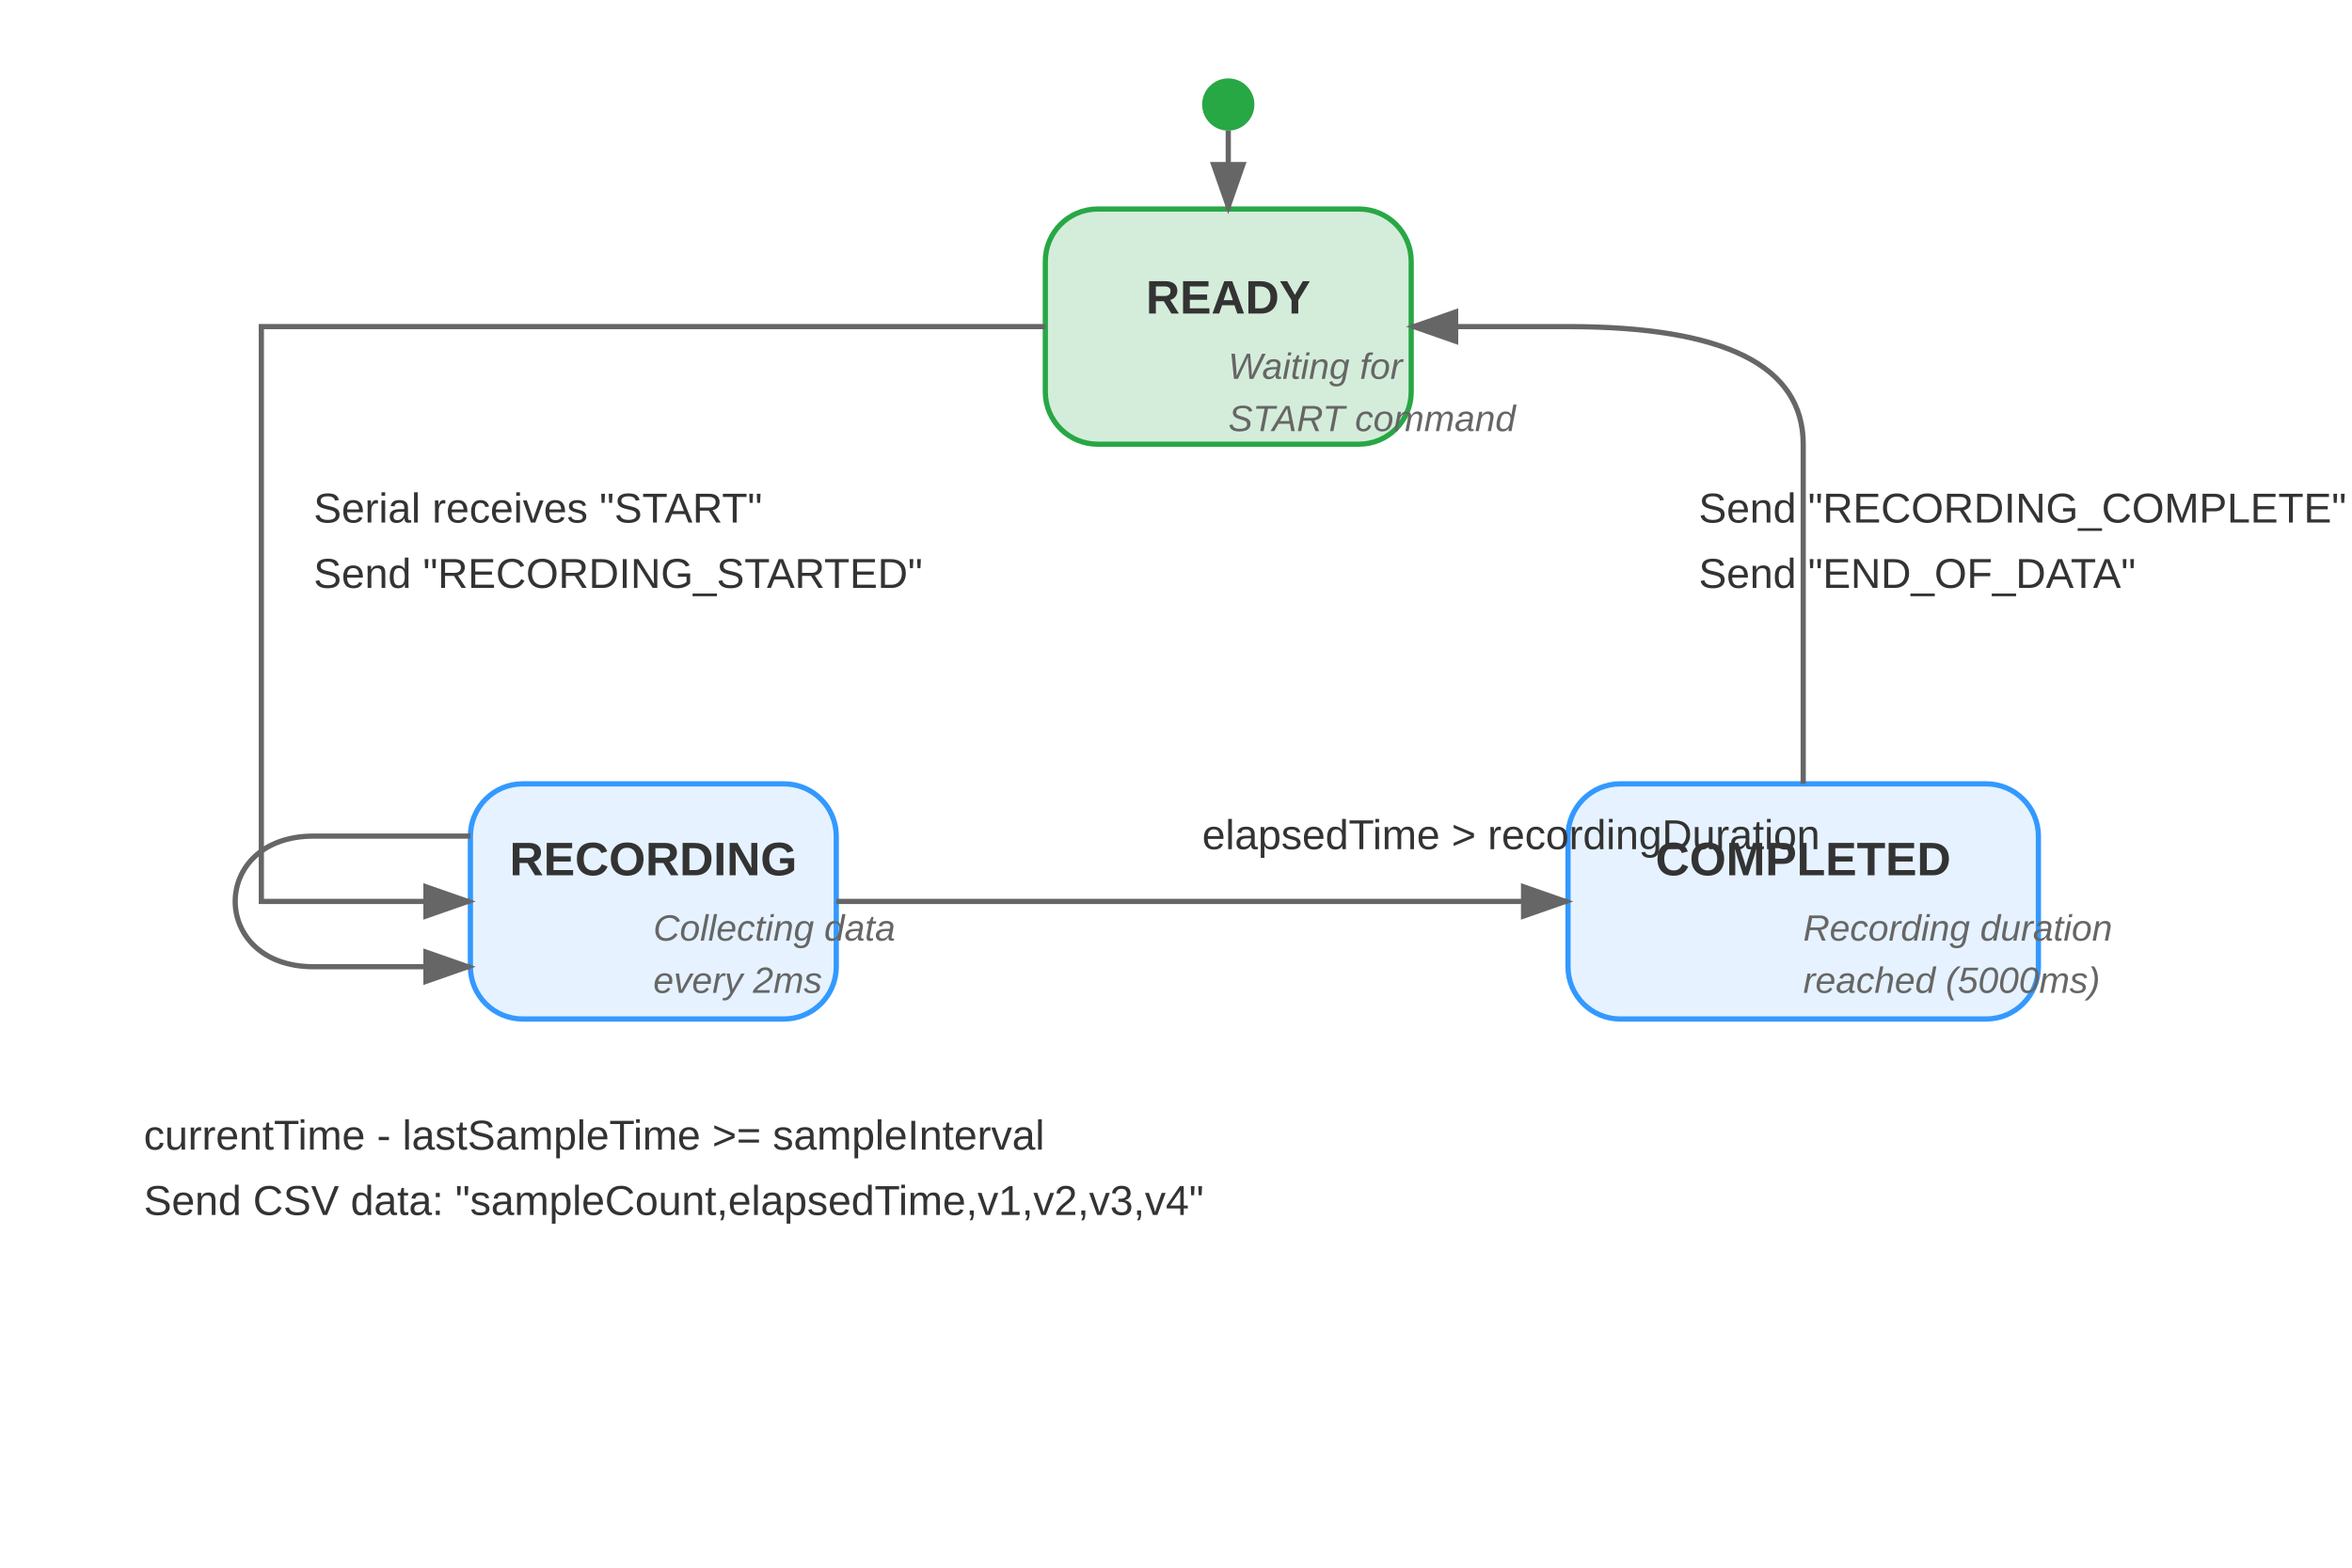
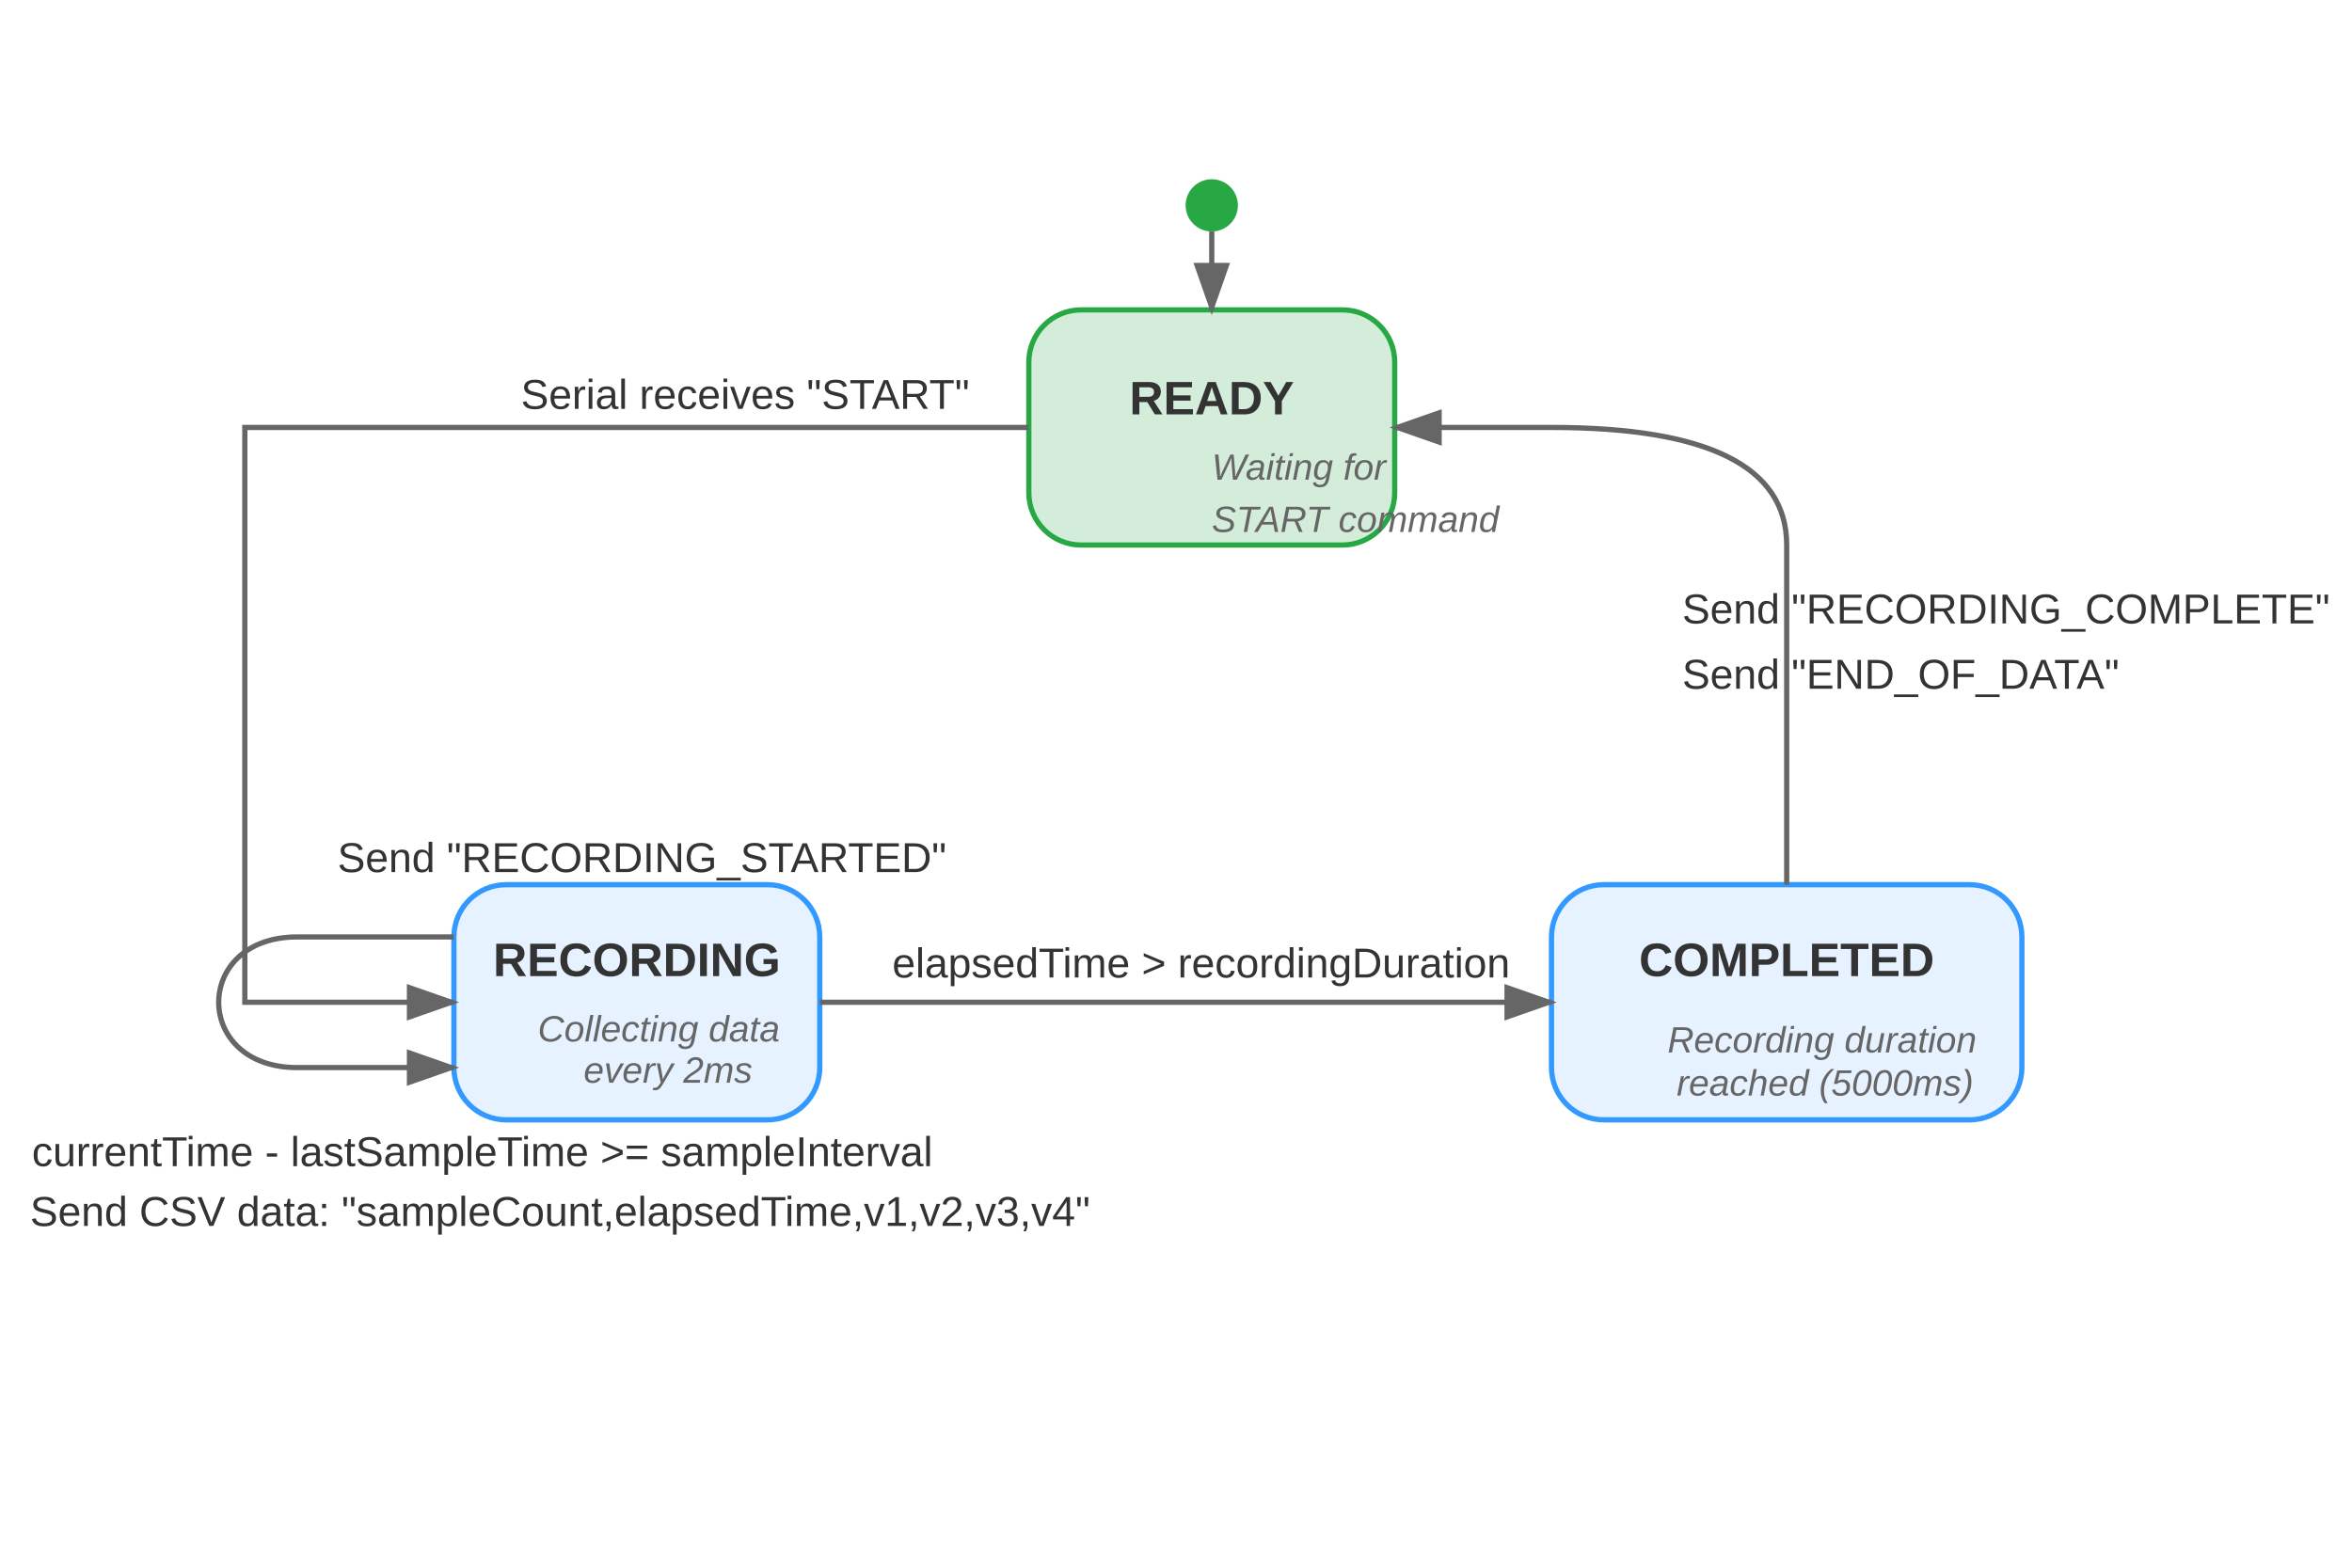
- <svg xmlns="http://www.w3.org/2000/svg" viewBox="0 0 900 600">
-   <style>
+ <svg xmlns="http://www.w3.org/2000/svg" viewBox="0 0 900 600" version="1.1" id="svg16">
+   <style id="style1">
    .state {
      fill: #e6f2ff;
      stroke: #3399ff;
      stroke-width: 2;
      rx: 20;
      ry: 20;
    }
    .start-state {
      fill: #d4edda;
      stroke: #28a745;
    }
    .arrow {
      stroke: #666;
      stroke-width: 2;
      fill: none;
      marker-end: url(#arrowhead);
    }
    .label {
      font-family: Arial, sans-serif;
      font-size: 16px;
      fill: #333;
    }
    .state-label {
      font-family: Arial, sans-serif;
      font-size: 18px;
      font-weight: bold;
      fill: #333;
      text-anchor: middle;
    }
    .action-label {
      font-family: Arial, sans-serif;
      font-size: 14px;
      fill: #666;
      font-style: italic;
    }
  </style>
-   <defs>
+   <defs id="defs1">
    <marker id="arrowhead" markerWidth="10" markerHeight="7" refX="9" refY="3.5" orient="auto">
-       <polygon points="0 0, 10 3.5, 0 7" fill="#666" />
+       <polygon points="0 0, 10 3.5, 0 7" fill="#666" id="polygon1" />
    </marker>
  </defs>
-   <rect class="state start-state" x="400" y="80" width="140" height="90" />
-   <text class="state-label" x="470" y="120">READY</text>
-   <text class="action-label" x="470" y="145">Waiting for</text>
-   <text class="action-label" x="470" y="165">START command</text>
-   <rect class="state" x="180" y="300" width="140" height="90" />
-   <text class="state-label" x="250" y="335">RECORDING</text>
-   <text class="action-label" x="250" y="360">Collecting data</text>
-   <text class="action-label" x="250" y="380">every 2ms</text>
-   <rect class="state" x="600" y="300" width="180" height="90" />
-   <text class="state-label" x="690" y="335">COMPLETED</text>
-   <text class="action-label" x="690" y="360">Recording duration</text>
-   <text class="action-label" x="690" y="380">reached (5000ms)</text>
-   <path class="arrow" d="M 400 125 H 100 V 345 H 180" />
-   <text class="label" x="120" y="200">Serial receives "START"</text>
-   <text class="label" x="120" y="225">Send "RECORDING_STARTED"</text>
-   <path class="arrow" d="M 320 345 H 600" />
-   <text class="label" x="460" y="325">elapsedTime &gt; recordingDuration</text>
-   <path class="arrow" d="M 690 300 V 170 C 690 140 660 125 600 125 H 540" />
-   <text class="label" x="650" y="200">Send "RECORDING_COMPLETE"</text>
-   <text class="label" x="650" y="225">Send "END_OF_DATA"</text>
-   <path class="arrow" d="M 180 320 H 120 C 80 320 80 370 120 370 H 180" />
-   <text class="label" x="55" y="440">currentTime - lastSampleTime &gt;= sampleInterval</text>
-   <text class="label" x="55" y="465">Send CSV data: "sampleCount,elapsedTime,v1,v2,v3,v4"</text>
-   <circle cx="470" cy="40" r="10" fill="#28a745" />
-   <path class="arrow" d="M 470 50 V 80" />
+   <rect class="state start-state" x="393.684" y="118.596" width="140" height="90" id="rect1" />
+   <text class="state-label" x="463.684" y="158.596" id="text1">READY</text>
+   <text class="action-label" x="463.684" y="183.596" id="text2">Waiting for</text>
+   <text class="action-label" x="463.684" y="203.596" id="text3">START command</text>
+   <rect class="state" x="173.684" y="338.596" width="140" height="90" id="rect3" />
+   <text class="state-label" x="243.684" y="373.596" id="text4">RECORDING</text>
+   <text class="action-label" x="205.789" y="398.596" id="text5">Collecting data</text>
+   <text class="action-label" x="223.333" y="414.386" id="text6">every 2ms</text>
+   <rect class="state" x="593.684" y="338.596" width="180" height="90" id="rect6" />
+   <text class="state-label" x="683.684" y="373.596" id="text7">COMPLETED</text>
+   <text class="action-label" x="638.07" y="402.807" id="text8">Recording duration</text>
+   <text class="action-label" x="641.579" y="419.298" id="text9">reached (5000ms)</text>
+   <path class="arrow" d="M 393.684,163.596 H 93.684 v 220 h 80" id="path9" />
+   <text class="label" x="199.298" y="156.491" id="text10">Serial receives "START"</text>
+   <text class="label" x="129.123" y="333.772" id="text11">Send "RECORDING_STARTED"</text>
+   <path class="arrow" d="m 313.684,383.596 h 280" id="path11" />
+   <text class="label" x="341.404" y="374.123" id="text12">elapsedTime &gt; recordingDuration</text>
+   <path class="arrow" d="m 683.684,338.596 v -130 c 0,-30 -30,-45 -90,-45 h -60" id="path12" />
+   <text class="label" x="643.684" y="238.596" id="text13">Send "RECORDING_COMPLETE"</text>
+   <text class="label" x="643.684" y="263.596" id="text14">Send "END_OF_DATA"</text>
+   <path class="arrow" d="m 173.684,358.596 h -60 c -40,0 -40,50 0,50 h 60" id="path14" />
+   <text class="label" x="12.193" y="446.316" id="text15">currentTime - lastSampleTime &gt;= sampleInterval</text>
+   <text class="label" x="11.491" y="469.211" id="text16">Send CSV data: "sampleCount,elapsedTime,v1,v2,v3,v4"</text>
+   <circle cx="463.684" cy="78.596" r="10" fill="#28a745" id="circle16" />
+   <path class="arrow" d="M 463.684,88.596 V 118.596" id="path16" />
</svg>
